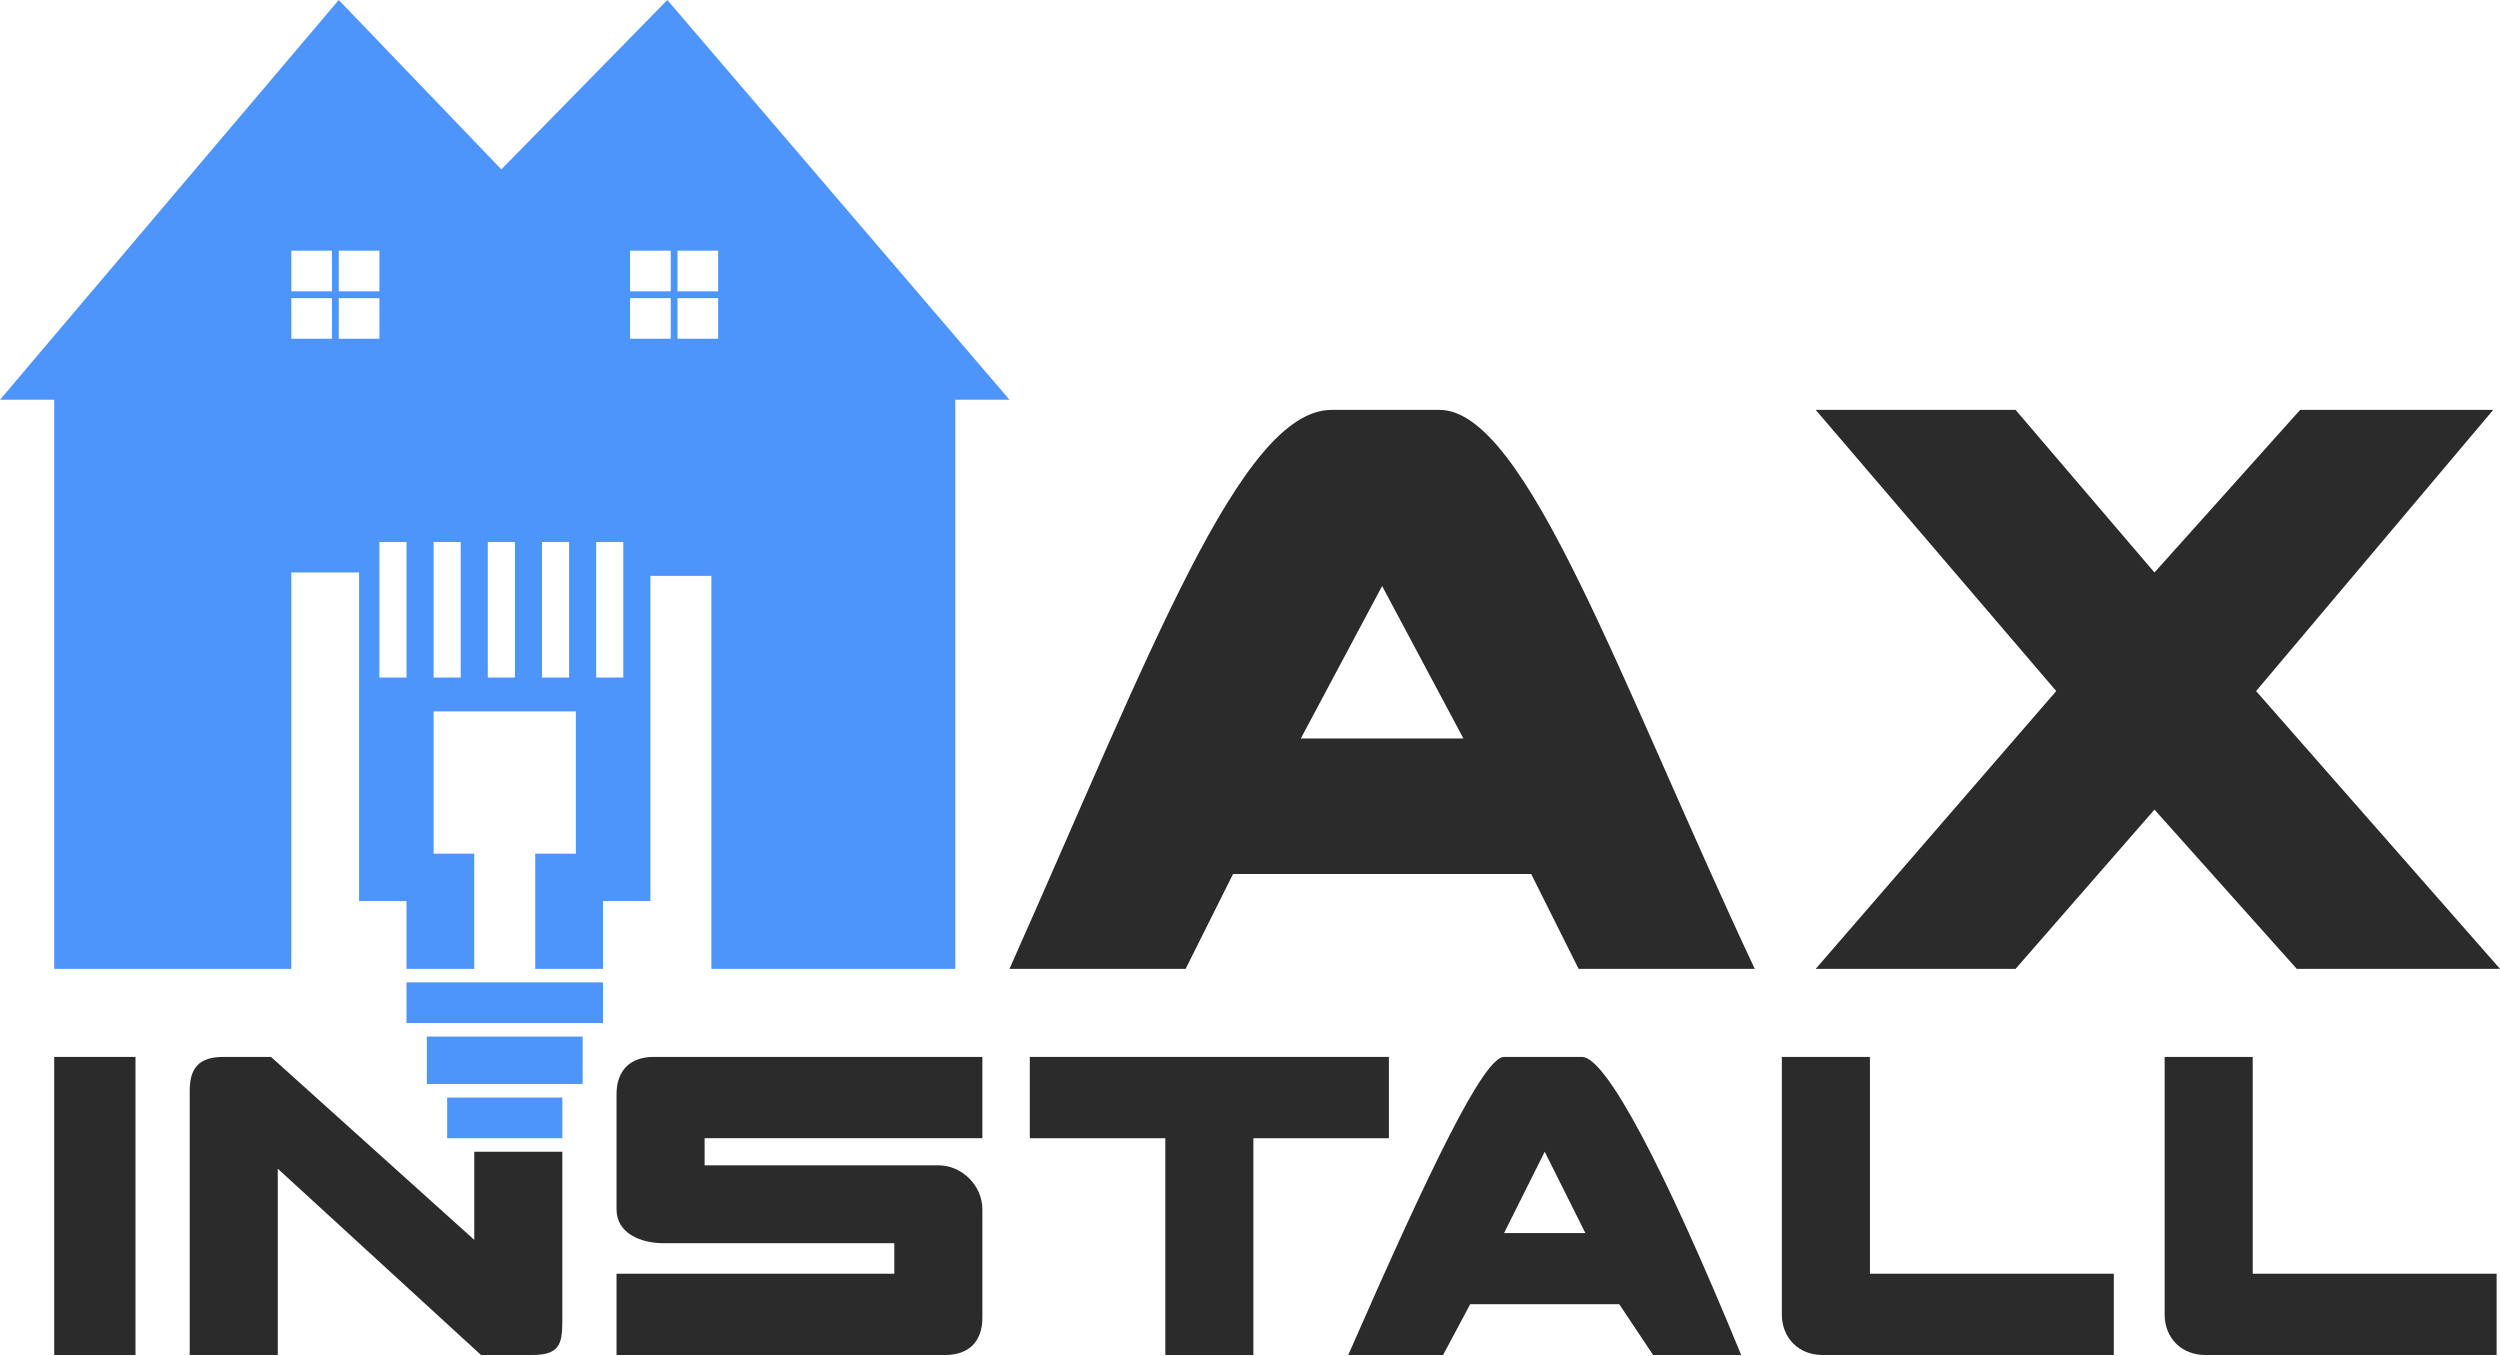
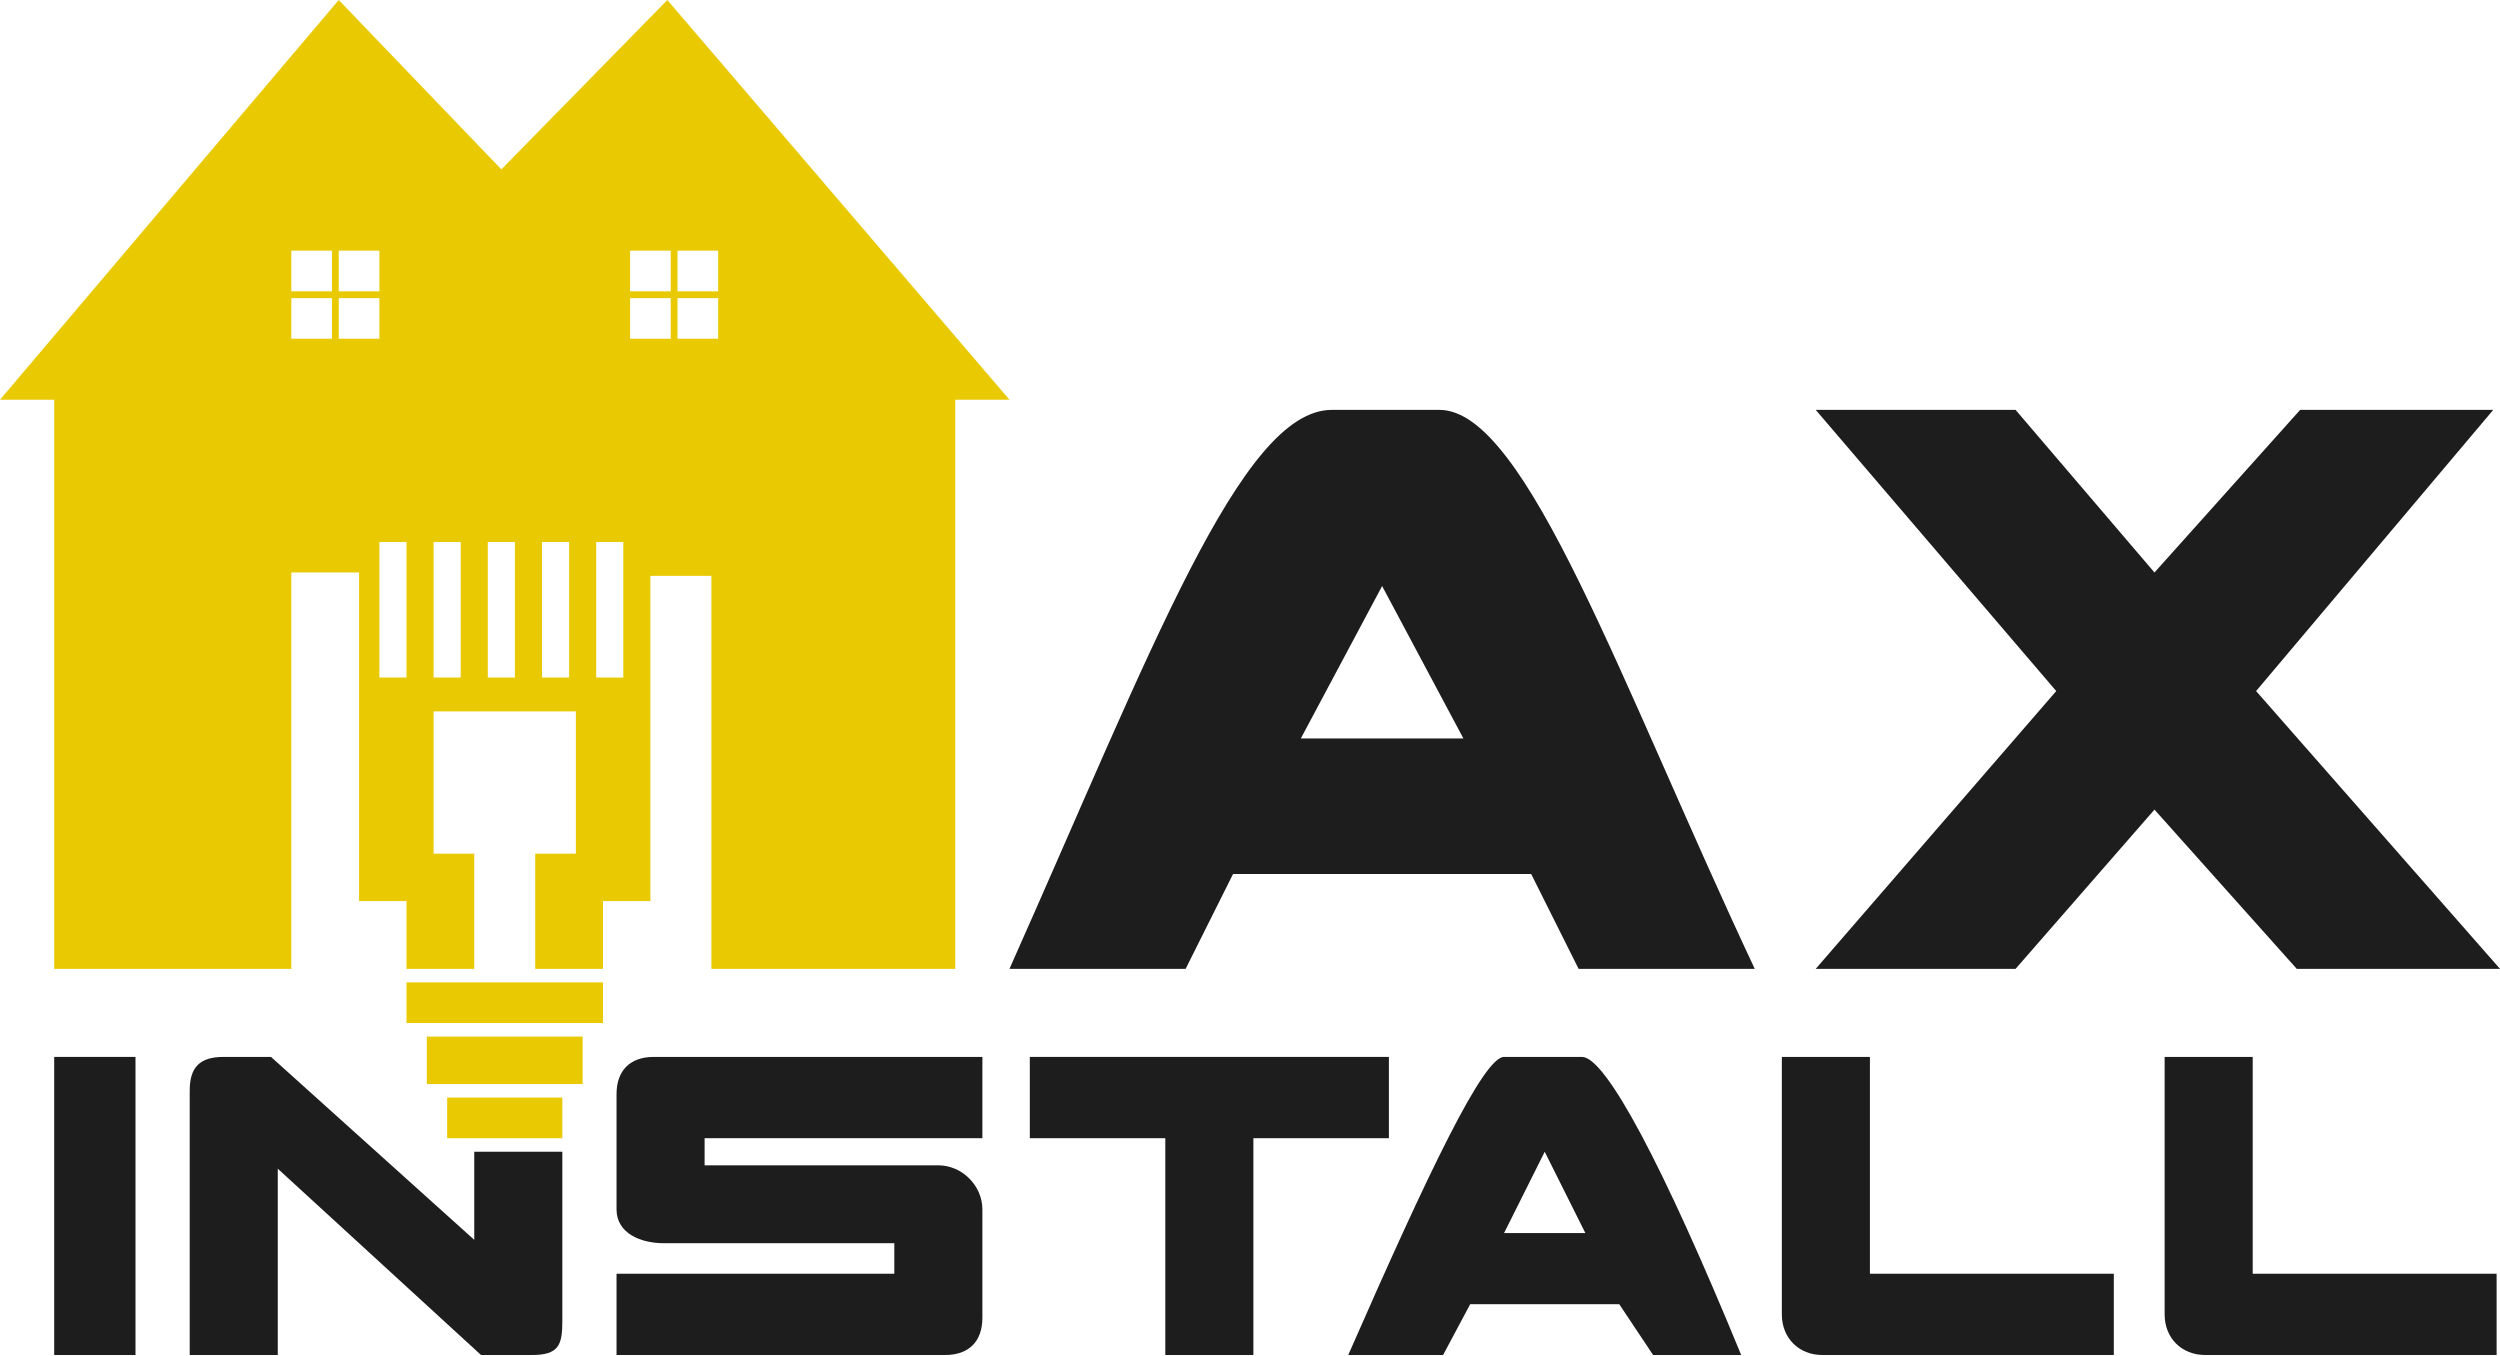
<svg xmlns="http://www.w3.org/2000/svg" width="369" height="200" viewBox="0 0 369 200" fill="none">
-   <path fill-rule="evenodd" clip-rule="evenodd" d="M8 59V143H43V84.5H53V133H60V143H70V126H64V105H85V126H79V143H89V133H96V85H105V143H141V59H149L98.5 0L74 25L50 0L0 59H8ZM60 80H56V100H60V80ZM68 80H64V100H68V80ZM76 100H72V80H76V100ZM84 80H80V100H84V80ZM92 80H88V100H92V80ZM99 43H93V37H99V43ZM106 37H100V43H106V37ZM100 50V44H106V50H100ZM93 44H99V50H93V44ZM50 50H56V44H50V50ZM56 43H50V37H56V43ZM49 37V43H43V37H49ZM43 44H49V50H43V44Z" fill="#4D94FB" />
-   <path fill-rule="evenodd" clip-rule="evenodd" d="M149 143H175L182 129H226L233 143H259C239.174 100.794 225.293 60.556 212.5 60.5H196.5C183.145 60.624 169.944 95.993 149 143ZM192 109L204 86.5L216 109H192Z" fill="#2B2B2B" />
-   <path d="M268 60.5L303.5 102L268 143H297.5L318 119.5L339 143H369L333 102L368 60.5H339.5L318 84.5L297.5 60.5H268Z" fill="#2B2B2B" />
-   <path d="M8 156H20V200H8V156Z" fill="#2B2B2B" />
-   <path d="M28 200V161C28 157.5 29.5 156 33 156H40L70 183V170H83V195C83 198.5 82.5 200 78.5 200H71L41 172.5V200H28Z" fill="#2B2B2B" />
-   <path d="M60 145H89V151H60V145Z" fill="#4D94FB" />
-   <path d="M63 153V160H86V153H63Z" fill="#4D94FB" />
-   <path d="M66 162V168H83V162H66Z" fill="#4D94FB" />
-   <path d="M145 156V168H104V172H138.5C142 172 145 175 145 178.5V194.5C145 198 143 200 139.5 200H91V188H132V183.5H98C94.5 183.5 91 182 91 178.5V161.5C91 158 93 156 96.5 156H145Z" fill="#2B2B2B" />
-   <path d="M172 168V200H185V168H205V156H152V168H172Z" fill="#2B2B2B" />
-   <path fill-rule="evenodd" clip-rule="evenodd" d="M199 200H213L217 192.5H239L244 200H257C245.5 172 237 156 233.5 156H222C219 156 211.08 172.435 199 200ZM222 182L228 170L234 182H222Z" fill="#2B2B2B" />
-   <path d="M319.5 156V194C319.5 197.5 322 200 325.5 200H368.5V188H332.5V156H319.5Z" fill="#2B2B2B" />
-   <path d="M263 156V194C263 197.5 265.5 200 269 200H312V188H276V156H263Z" fill="#2B2B2B" />
+   <path fill-rule="evenodd" clip-rule="evenodd" d="M8 59V143H43V84.5H53V133H60V143H70V126H64V105H85V126H79V143H89V133H96V85H105V143H141V59H149L98.5 0L74 25L50 0L0 59H8ZM60 80H56V100H60V80ZM68 80H64V100H68V80ZM76 100H72V80H76V100ZM84 80H80V100H84V80ZM92 80H88V100H92V80ZM99 43H93V37H99V43ZM106 37H100V43H106V37ZM100 50V44H106V50H100ZM93 44H99V50H93V44ZM50 50H56V44H50V50ZM56 43H50V37H56V43ZM49 37V43H43V37H49ZM43 44H49V50H43V44Z" fill="#e9ca02" />
+   <path fill-rule="evenodd" clip-rule="evenodd" d="M149 143H175L182 129H226L233 143H259C239.174 100.794 225.293 60.556 212.5 60.5H196.5C183.145 60.624 169.944 95.993 149 143ZM192 109L204 86.5L216 109H192Z" fill="#1d1d1d" />
+   <path d="M268 60.5L303.5 102L268 143H297.5L318 119.5L339 143H369L333 102L368 60.5H339.5L318 84.5L297.5 60.5H268Z" fill="#1d1d1d" />
+   <path d="M8 156H20V200H8V156Z" fill="#1d1d1d" />
+   <path d="M28 200V161C28 157.5 29.5 156 33 156H40L70 183V170H83V195C83 198.5 82.5 200 78.5 200H71L41 172.5V200H28Z" fill="#1d1d1d" />
+   <path d="M60 145H89V151H60V145Z" fill="#e9ca02" />
+   <path d="M63 153V160H86V153H63Z" fill="#e9ca02" />
+   <path d="M66 162V168H83V162H66Z" fill="#e9ca02" />
+   <path d="M145 156V168H104V172H138.5C142 172 145 175 145 178.5V194.5C145 198 143 200 139.5 200H91V188H132V183.5H98C94.5 183.5 91 182 91 178.5V161.5C91 158 93 156 96.5 156H145Z" fill="#1d1d1d" />
+   <path d="M172 168V200H185V168H205V156H152V168H172Z" fill="#1d1d1d" />
+   <path fill-rule="evenodd" clip-rule="evenodd" d="M199 200H213L217 192.5H239L244 200H257C245.5 172 237 156 233.5 156H222C219 156 211.08 172.435 199 200ZM222 182L228 170L234 182H222Z" fill="#1d1d1d" />
+   <path d="M319.5 156V194C319.5 197.5 322 200 325.5 200H368.5V188H332.5V156H319.5Z" fill="#1d1d1d" />
+   <path d="M263 156V194C263 197.5 265.5 200 269 200H312V188H276V156H263Z" fill="#1d1d1d" />
</svg>
